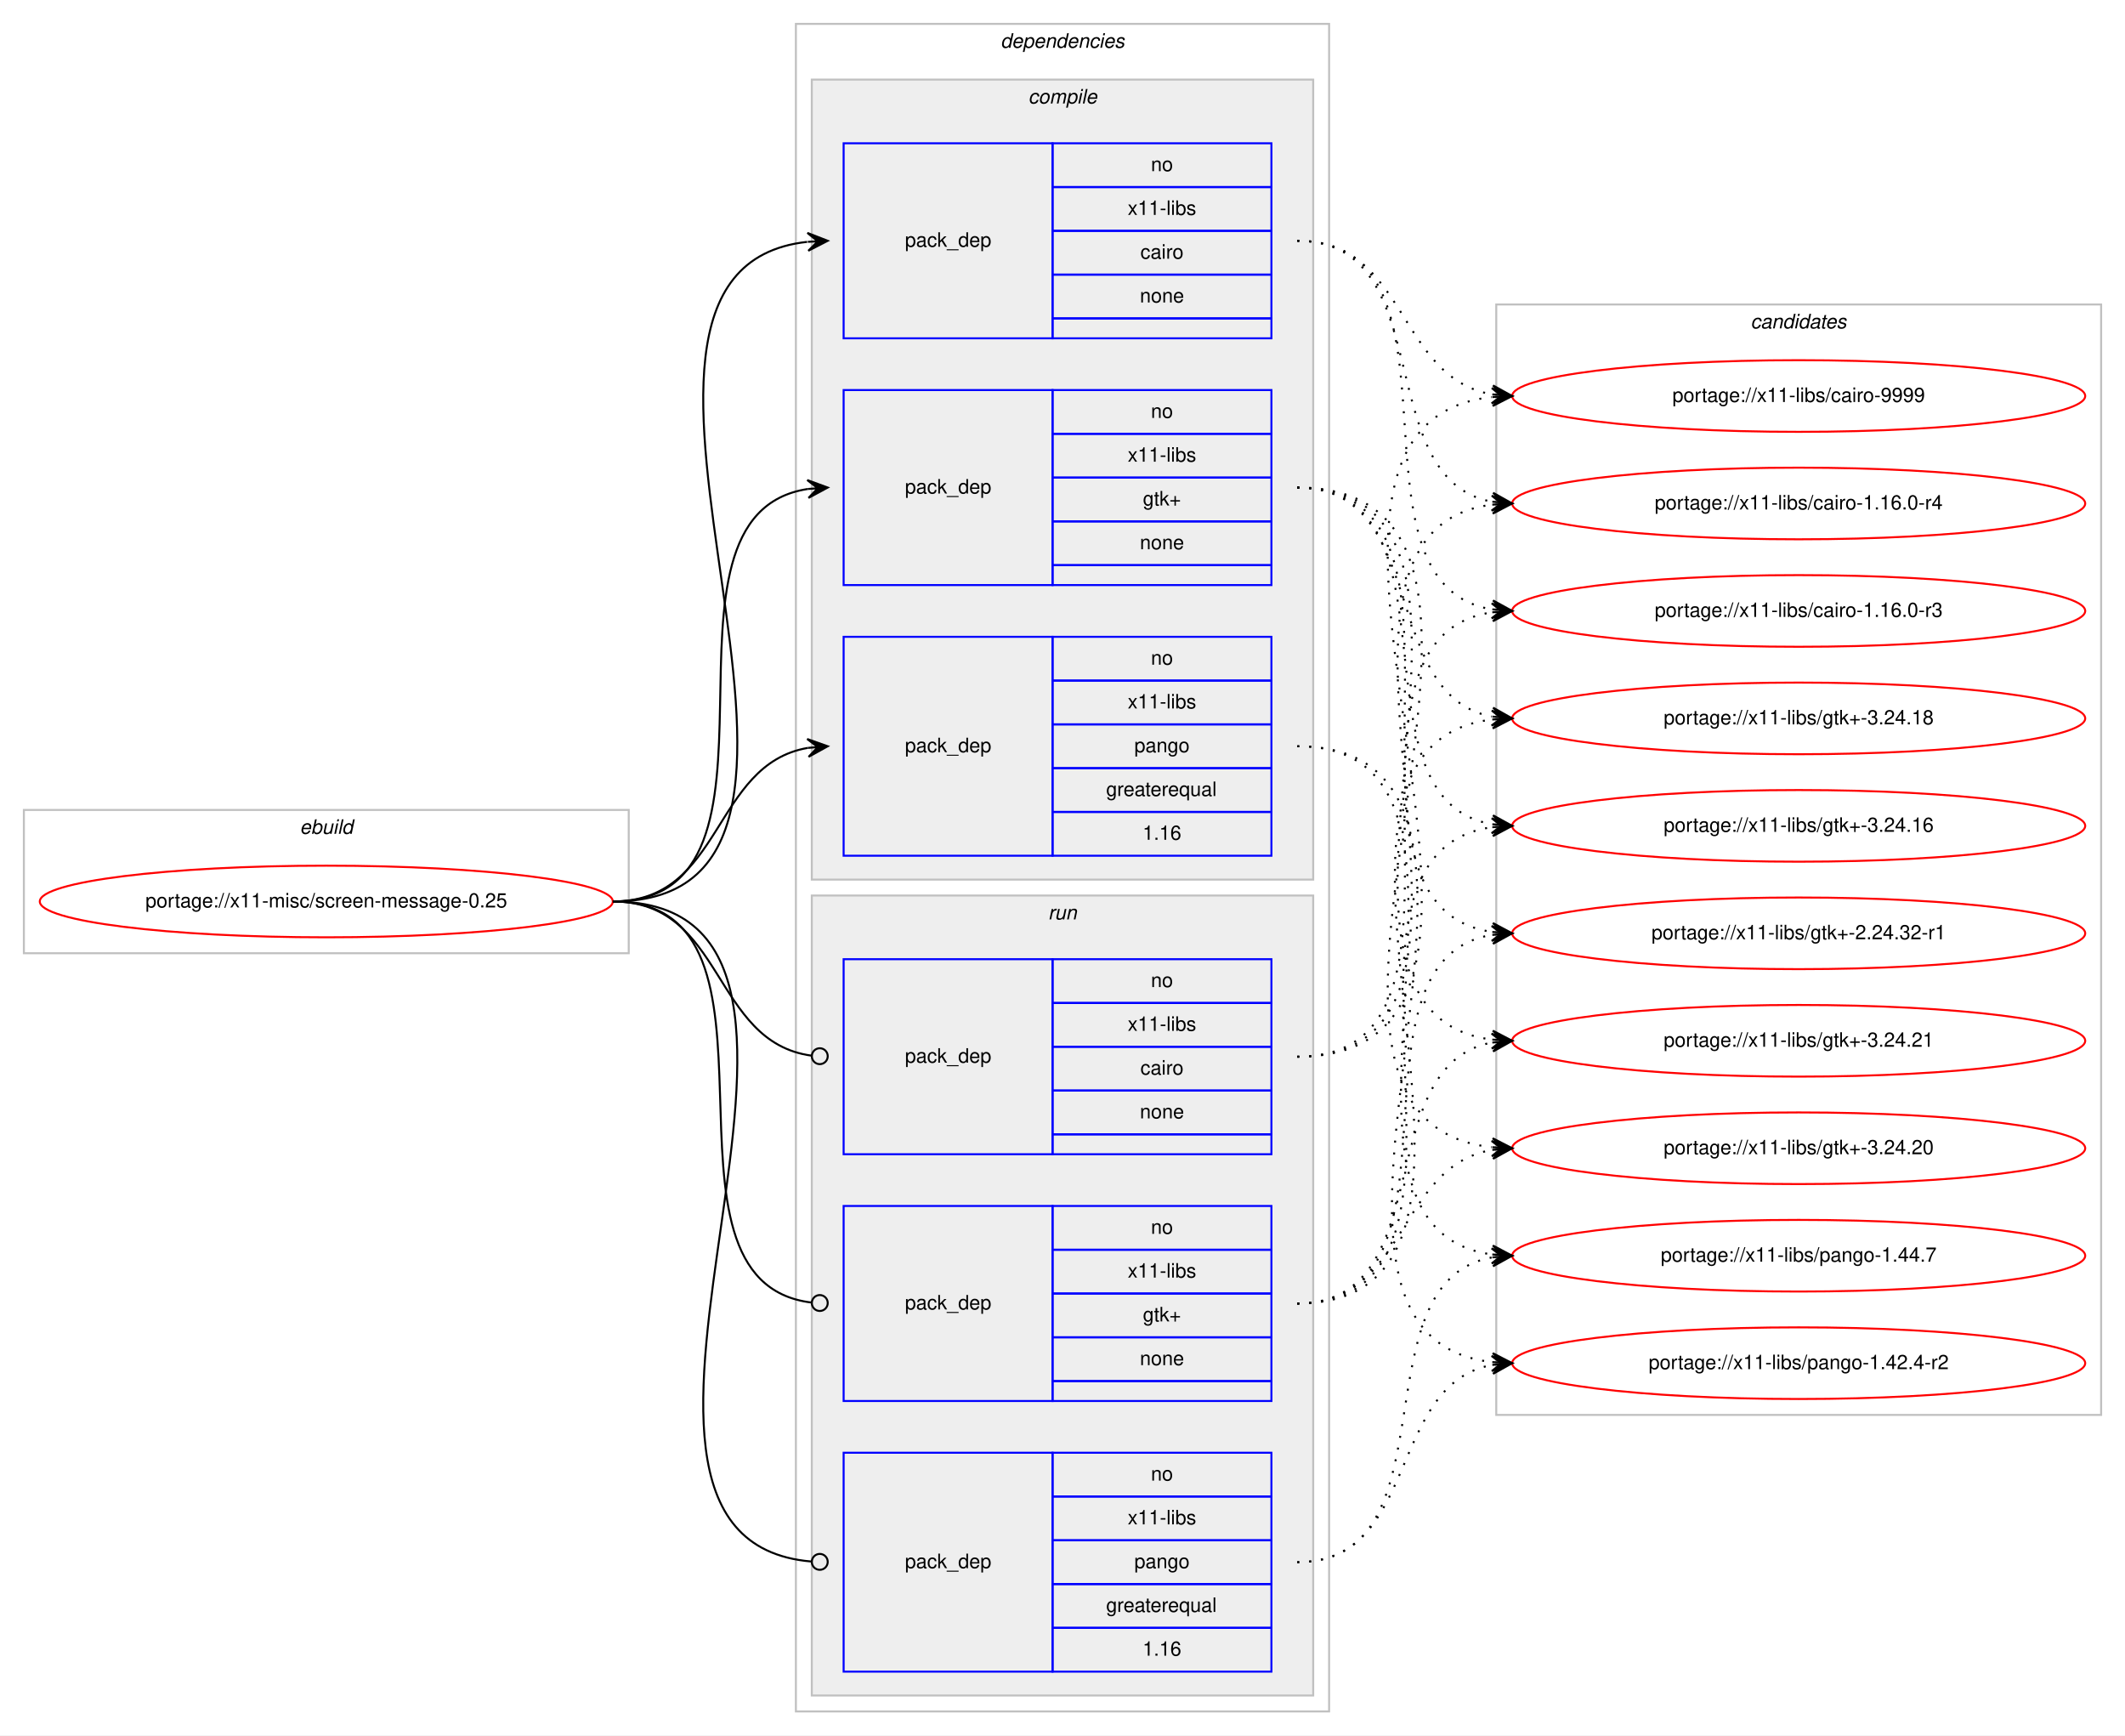
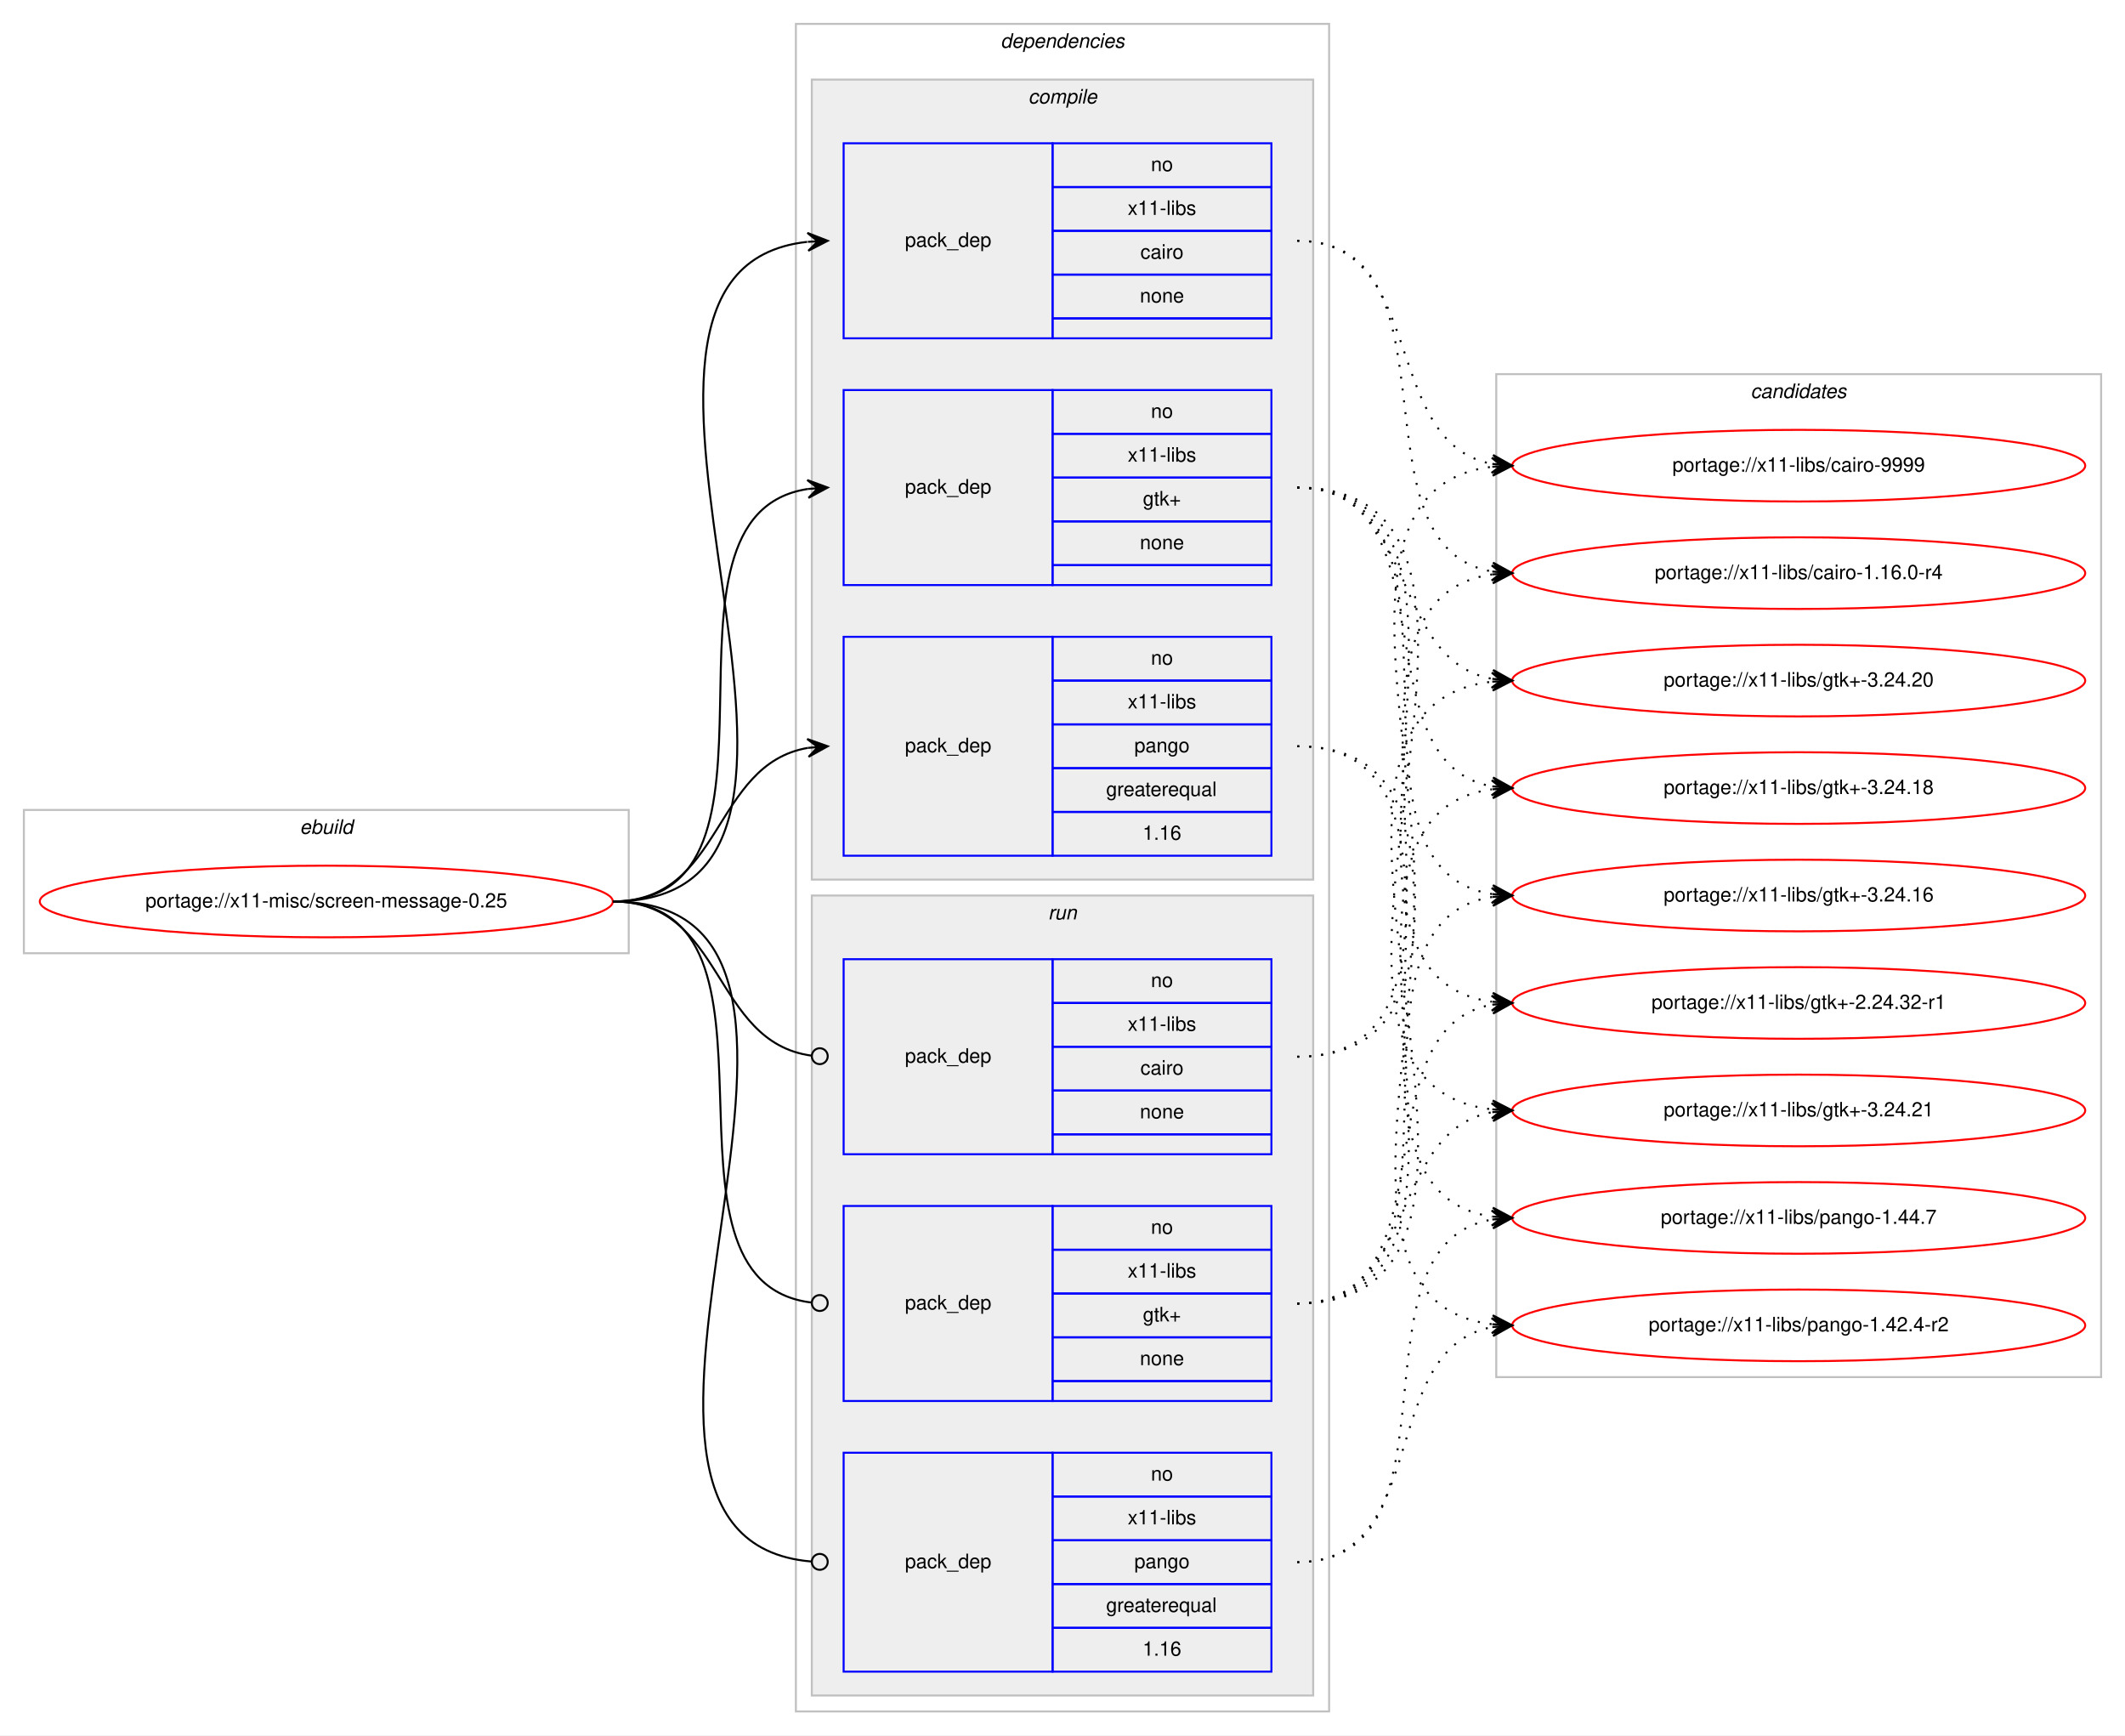
<svg xmlns="http://www.w3.org/2000/svg" xmlns:xlink="http://www.w3.org/1999/xlink" width="1068pt" height="872pt" viewBox="0.00 0.00 1068.00 872.00">
  <g id="graph0" class="graph" transform="scale(1 1) rotate(0) translate(4 868)">
    <polygon fill="#ffffff" stroke="transparent" points="-4,4 -4,-868 1064,-868 1064,4 -4,4" />
    <g id="clust1" class="cluster">
      <polygon fill="none" stroke="#c0c0c0" points="8,-389 8,-461 312,-461 312,-389 8,-389" />
      <text text-anchor="start" x="146.663" y="-449" font-family="Helvetica,sans-Serif" font-style="italic" font-size="10.00" fill="#000000">ebuild</text>
    </g>
    <g id="clust2" class="cluster">
      <polygon fill="none" stroke="#c0c0c0" points="396,-8 396,-856 664,-856 664,-8 396,-8" />
      <text text-anchor="start" x="498.875" y="-844" font-family="Helvetica,sans-Serif" font-style="italic" font-size="10.00" fill="#000000">dependencies</text>
    </g>
    <g id="clust3" class="cluster">
      <polygon fill="#eeeeee" stroke="#c0c0c0" points="404,-426 404,-828 656,-828 656,-426 404,-426" />
      <text text-anchor="start" x="512.778" y="-816" font-family="Helvetica,sans-Serif" font-style="italic" font-size="10.00" fill="#000000">compile</text>
    </g>
    <g id="clust8" class="cluster">
      <polygon fill="#eeeeee" stroke="#c0c0c0" points="404,-16 404,-418 656,-418 656,-16 404,-16" />
      <text text-anchor="start" x="522.777" y="-406" font-family="Helvetica,sans-Serif" font-style="italic" font-size="10.00" fill="#000000">run</text>
    </g>
    <g id="clust12" class="cluster">
-       <polygon fill="none" stroke="#c0c0c0" points="748,-157 748,-715 1052,-715 1052,-157 748,-157" />
-       <text text-anchor="start" x="875.824" y="-703" font-family="Helvetica,sans-Serif" font-style="italic" font-size="10.00" fill="#000000">candidates</text>
+       <polygon fill="none" stroke="#c0c0c0" points="748,-176 748,-680 1052,-680 1052,-176 748,-176" />
+       <text text-anchor="start" x="875.824" y="-668" font-family="Helvetica,sans-Serif" font-style="italic" font-size="10.00" fill="#000000">candidates</text>
    </g>
    <g id="node1" class="node">
      <g id="a_node1">
        <a xlink:href="../x11-misc/screen-message-0.25.svg" xlink:title="portage://x11-misc/screen-message-0.25">
          <ellipse fill="none" stroke="#ff0000" cx="160" cy="-415" rx="144" ry="18" />
          <text text-anchor="middle" x="160" y="-412" font-family="Helvetica,sans-Serif" font-size="10.00" fill="#000000">portage://x11-misc/screen-message-0.25</text>
        </a>
      </g>
    </g>
    <g id="node2" class="node">
      <polygon fill="none" stroke="#0000ff" points="420,-698 420,-796 525,-796 525,-698 420,-698" />
      <text text-anchor="start" x="450.823" y="-744" font-family="Helvetica,sans-Serif" font-size="10.00" fill="#000000">pack_dep</text>
      <polygon fill="none" stroke="#0000ff" points="525,-774 525,-796 635,-796 635,-774 525,-774" />
      <text text-anchor="start" x="574.441" y="-782" font-family="Helvetica,sans-Serif" font-size="10.00" fill="#000000">no</text>
      <polygon fill="none" stroke="#0000ff" points="525,-752 525,-774 635,-774 635,-752 525,-752" />
      <text text-anchor="start" x="562.778" y="-760" font-family="Helvetica,sans-Serif" font-size="10.00" fill="#000000">x11-libs</text>
      <polygon fill="none" stroke="#0000ff" points="525,-730 525,-752 635,-752 635,-730 525,-730" />
      <text text-anchor="start" x="569.167" y="-738" font-family="Helvetica,sans-Serif" font-size="10.00" fill="#000000">cairo</text>
      <polygon fill="none" stroke="#0000ff" points="525,-708 525,-730 635,-730 635,-708 525,-708" />
      <text text-anchor="start" x="568.882" y="-716" font-family="Helvetica,sans-Serif" font-size="10.00" fill="#000000">none</text>
      <polygon fill="none" stroke="#0000ff" points="525,-698 525,-708 635,-708 635,-698 525,-698" />
    </g>
    <g id="edge1" class="edge">
      <path fill="none" stroke="#000000" d="M304,-415C455.53,-415 266.122,-731.62 401.67,-746.461" />
      <polygon fill="#000000" stroke="#000000" points="412,-747 401.779,-750.973 407.007,-746.74 402.014,-746.479 402.014,-746.479 402.014,-746.479 407.007,-746.74 402.248,-741.985 412,-747 412,-747" />
    </g>
    <g id="node3" class="node">
      <polygon fill="none" stroke="#0000ff" points="420,-574 420,-672 525,-672 525,-574 420,-574" />
      <text text-anchor="start" x="450.823" y="-620" font-family="Helvetica,sans-Serif" font-size="10.00" fill="#000000">pack_dep</text>
      <polygon fill="none" stroke="#0000ff" points="525,-650 525,-672 635,-672 635,-650 525,-650" />
      <text text-anchor="start" x="574.441" y="-658" font-family="Helvetica,sans-Serif" font-size="10.00" fill="#000000">no</text>
      <polygon fill="none" stroke="#0000ff" points="525,-628 525,-650 635,-650 635,-628 525,-628" />
      <text text-anchor="start" x="562.778" y="-636" font-family="Helvetica,sans-Serif" font-size="10.00" fill="#000000">x11-libs</text>
      <polygon fill="none" stroke="#0000ff" points="525,-606 525,-628 635,-628 635,-606 525,-606" />
      <text text-anchor="start" x="570.412" y="-614" font-family="Helvetica,sans-Serif" font-size="10.00" fill="#000000">gtk+</text>
      <polygon fill="none" stroke="#0000ff" points="525,-584 525,-606 635,-606 635,-584 525,-584" />
      <text text-anchor="start" x="568.882" y="-592" font-family="Helvetica,sans-Serif" font-size="10.00" fill="#000000">none</text>
      <polygon fill="none" stroke="#0000ff" points="525,-574 525,-584 635,-584 635,-574 525,-574" />
    </g>
    <g id="edge2" class="edge">
      <path fill="none" stroke="#000000" d="M304,-415C404.603,-415 314.456,-609.024 402.02,-622.288" />
      <polygon fill="#000000" stroke="#000000" points="412,-623 401.705,-626.777 407.013,-622.644 402.025,-622.288 402.025,-622.288 402.025,-622.288 407.013,-622.644 402.346,-617.799 412,-623 412,-623" />
    </g>
    <g id="node4" class="node">
      <polygon fill="none" stroke="#0000ff" points="420,-438 420,-548 525,-548 525,-438 420,-438" />
      <text text-anchor="start" x="450.823" y="-490" font-family="Helvetica,sans-Serif" font-size="10.00" fill="#000000">pack_dep</text>
      <polygon fill="none" stroke="#0000ff" points="525,-526 525,-548 635,-548 635,-526 525,-526" />
      <text text-anchor="start" x="574.441" y="-534" font-family="Helvetica,sans-Serif" font-size="10.00" fill="#000000">no</text>
      <polygon fill="none" stroke="#0000ff" points="525,-504 525,-526 635,-526 635,-504 525,-504" />
      <text text-anchor="start" x="562.778" y="-512" font-family="Helvetica,sans-Serif" font-size="10.00" fill="#000000">x11-libs</text>
      <polygon fill="none" stroke="#0000ff" points="525,-482 525,-504 635,-504 635,-482 525,-482" />
      <text text-anchor="start" x="566.102" y="-490" font-family="Helvetica,sans-Serif" font-size="10.00" fill="#000000">pango</text>
      <polygon fill="none" stroke="#0000ff" points="525,-460 525,-482 635,-482 635,-460 525,-460" />
      <text text-anchor="start" x="551.936" y="-468" font-family="Helvetica,sans-Serif" font-size="10.00" fill="#000000">greaterequal</text>
      <polygon fill="none" stroke="#0000ff" points="525,-438 525,-460 635,-460 635,-438 525,-438" />
      <text text-anchor="start" x="570.272" y="-446" font-family="Helvetica,sans-Serif" font-size="10.00" fill="#000000">1.16</text>
    </g>
    <g id="edge3" class="edge">
      <path fill="none" stroke="#000000" d="M304,-415C359.625,-415 353.797,-483.841 401.98,-492.177" />
      <polygon fill="#000000" stroke="#000000" points="412,-493 401.665,-496.666 407.017,-492.591 402.034,-492.181 402.034,-492.181 402.034,-492.181 407.017,-492.591 402.402,-487.696 412,-493 412,-493" />
    </g>
    <g id="node5" class="node">
      <polygon fill="none" stroke="#0000ff" points="420,-288 420,-386 525,-386 525,-288 420,-288" />
      <text text-anchor="start" x="450.823" y="-334" font-family="Helvetica,sans-Serif" font-size="10.00" fill="#000000">pack_dep</text>
      <polygon fill="none" stroke="#0000ff" points="525,-364 525,-386 635,-386 635,-364 525,-364" />
      <text text-anchor="start" x="574.441" y="-372" font-family="Helvetica,sans-Serif" font-size="10.00" fill="#000000">no</text>
      <polygon fill="none" stroke="#0000ff" points="525,-342 525,-364 635,-364 635,-342 525,-342" />
      <text text-anchor="start" x="562.778" y="-350" font-family="Helvetica,sans-Serif" font-size="10.00" fill="#000000">x11-libs</text>
      <polygon fill="none" stroke="#0000ff" points="525,-320 525,-342 635,-342 635,-320 525,-320" />
      <text text-anchor="start" x="569.167" y="-328" font-family="Helvetica,sans-Serif" font-size="10.00" fill="#000000">cairo</text>
      <polygon fill="none" stroke="#0000ff" points="525,-298 525,-320 635,-320 635,-298 525,-298" />
      <text text-anchor="start" x="568.882" y="-306" font-family="Helvetica,sans-Serif" font-size="10.00" fill="#000000">none</text>
      <polygon fill="none" stroke="#0000ff" points="525,-288 525,-298 635,-298 635,-288 525,-288" />
    </g>
    <g id="edge4" class="edge">
      <path fill="none" stroke="#000000" d="M304,-415C360.318,-415 353.642,-344.431 403.808,-337.54" />
      <ellipse fill="none" stroke="#000000" cx="408.009" cy="-337.263" rx="4" ry="4" />
    </g>
    <g id="node6" class="node">
      <polygon fill="none" stroke="#0000ff" points="420,-164 420,-262 525,-262 525,-164 420,-164" />
      <text text-anchor="start" x="450.823" y="-210" font-family="Helvetica,sans-Serif" font-size="10.00" fill="#000000">pack_dep</text>
      <polygon fill="none" stroke="#0000ff" points="525,-240 525,-262 635,-262 635,-240 525,-240" />
      <text text-anchor="start" x="574.441" y="-248" font-family="Helvetica,sans-Serif" font-size="10.00" fill="#000000">no</text>
      <polygon fill="none" stroke="#0000ff" points="525,-218 525,-240 635,-240 635,-218 525,-218" />
      <text text-anchor="start" x="562.778" y="-226" font-family="Helvetica,sans-Serif" font-size="10.00" fill="#000000">x11-libs</text>
      <polygon fill="none" stroke="#0000ff" points="525,-196 525,-218 635,-218 635,-196 525,-196" />
      <text text-anchor="start" x="570.412" y="-204" font-family="Helvetica,sans-Serif" font-size="10.00" fill="#000000">gtk+</text>
      <polygon fill="none" stroke="#0000ff" points="525,-174 525,-196 635,-196 635,-174 525,-174" />
      <text text-anchor="start" x="568.882" y="-182" font-family="Helvetica,sans-Serif" font-size="10.00" fill="#000000">none</text>
      <polygon fill="none" stroke="#0000ff" points="525,-164 525,-174 635,-174 635,-164 525,-164" />
    </g>
    <g id="edge5" class="edge">
      <path fill="none" stroke="#000000" d="M304,-415C402.921,-415 315.453,-224.279 403.817,-213.477" />
      <ellipse fill="none" stroke="#000000" cx="408.007" cy="-213.233" rx="4" ry="4" />
    </g>
    <g id="node7" class="node">
      <polygon fill="none" stroke="#0000ff" points="420,-28 420,-138 525,-138 525,-28 420,-28" />
      <text text-anchor="start" x="450.823" y="-80" font-family="Helvetica,sans-Serif" font-size="10.00" fill="#000000">pack_dep</text>
      <polygon fill="none" stroke="#0000ff" points="525,-116 525,-138 635,-138 635,-116 525,-116" />
      <text text-anchor="start" x="574.441" y="-124" font-family="Helvetica,sans-Serif" font-size="10.00" fill="#000000">no</text>
      <polygon fill="none" stroke="#0000ff" points="525,-94 525,-116 635,-116 635,-94 525,-94" />
      <text text-anchor="start" x="562.778" y="-102" font-family="Helvetica,sans-Serif" font-size="10.00" fill="#000000">x11-libs</text>
      <polygon fill="none" stroke="#0000ff" points="525,-72 525,-94 635,-94 635,-72 525,-72" />
      <text text-anchor="start" x="566.102" y="-80" font-family="Helvetica,sans-Serif" font-size="10.00" fill="#000000">pango</text>
      <polygon fill="none" stroke="#0000ff" points="525,-50 525,-72 635,-72 635,-50 525,-50" />
      <text text-anchor="start" x="551.936" y="-58" font-family="Helvetica,sans-Serif" font-size="10.00" fill="#000000">greaterequal</text>
      <polygon fill="none" stroke="#0000ff" points="525,-28 525,-50 635,-50 635,-28 525,-28" />
      <text text-anchor="start" x="570.272" y="-36" font-family="Helvetica,sans-Serif" font-size="10.00" fill="#000000">1.16</text>
    </g>
    <g id="edge6" class="edge">
      <path fill="none" stroke="#000000" d="M304,-415C456.287,-415 264.219,-95.206 403.728,-83.339" />
      <ellipse fill="none" stroke="#000000" cx="408.003" cy="-83.164" rx="4" ry="4" />
    </g>
    <g id="node8" class="node">
      <g id="a_node8">
        <a xlink:href="../x11-libs/cairo-9999.svg" xlink:title="portage://x11-libs/cairo-9999">
-           <ellipse fill="none" stroke="#ff0000" cx="900" cy="-669" rx="144" ry="18" />
-           <text text-anchor="middle" x="900" y="-666" font-family="Helvetica,sans-Serif" font-size="10.00" fill="#000000">portage://x11-libs/cairo-9999</text>
+           <ellipse fill="none" stroke="#ff0000" cx="900" cy="-634" rx="144" ry="18" />
+           <text text-anchor="middle" x="900" y="-631" font-family="Helvetica,sans-Serif" font-size="10.00" fill="#000000">portage://x11-libs/cairo-9999</text>
        </a>
      </g>
    </g>
    <g id="edge7" class="edge">
-       <path fill="none" stroke="#000000" stroke-dasharray="1,5" d="M648,-747C703.625,-747 697.797,-678.159 745.98,-669.823" />
-       <polygon fill="#000000" stroke="#000000" points="756,-669 746.402,-674.304 751.017,-669.409 746.034,-669.819 746.034,-669.819 746.034,-669.819 751.017,-669.409 745.665,-665.334 756,-669 756,-669" />
+       <path fill="none" stroke="#000000" stroke-dasharray="1,5" d="M648,-747C713.808,-747 689.513,-645.604 745.818,-634.91" />
+       <polygon fill="#000000" stroke="#000000" points="756,-634 746.44,-639.372 751.02,-634.445 746.04,-634.89 746.04,-634.89 746.04,-634.89 751.02,-634.445 745.639,-630.408 756,-634 756,-634" />
    </g>
    <g id="node9" class="node">
      <g id="a_node9">
        <a xlink:href="../x11-libs/cairo-1.16.0-r4.svg" xlink:title="portage://x11-libs/cairo-1.16.0-r4">
-           <ellipse fill="none" stroke="#ff0000" cx="900" cy="-615" rx="144" ry="18" />
-           <text text-anchor="middle" x="900" y="-612" font-family="Helvetica,sans-Serif" font-size="10.00" fill="#000000">portage://x11-libs/cairo-1.16.0-r4</text>
+           <ellipse fill="none" stroke="#ff0000" cx="900" cy="-580" rx="144" ry="18" />
+           <text text-anchor="middle" x="900" y="-577" font-family="Helvetica,sans-Serif" font-size="10.00" fill="#000000">portage://x11-libs/cairo-1.16.0-r4</text>
        </a>
      </g>
    </g>
    <g id="edge8" class="edge">
-       <path fill="none" stroke="#000000" stroke-dasharray="1,5" d="M648,-747C720.1,-747 684.172,-627.576 745.723,-615.913" />
-       <polygon fill="#000000" stroke="#000000" points="756,-615 746.438,-620.368 751.02,-615.443 746.039,-615.885 746.039,-615.885 746.039,-615.885 751.02,-615.443 745.641,-611.403 756,-615 756,-615" />
+       <path fill="none" stroke="#000000" stroke-dasharray="1,5" d="M648,-747C732.765,-747 672.987,-593.418 745.895,-580.82" />
+       <polygon fill="#000000" stroke="#000000" points="756,-580 746.397,-585.294 751.016,-580.404 746.033,-580.809 746.033,-580.809 746.033,-580.809 751.016,-580.404 745.669,-576.323 756,-580 756,-580" />
    </g>
    <g id="node10" class="node">
      <g id="a_node10">
-         <a xlink:href="../x11-libs/cairo-1.16.0-r3.svg" xlink:title="portage://x11-libs/cairo-1.16.0-r3">
-           <ellipse fill="none" stroke="#ff0000" cx="900" cy="-561" rx="144" ry="18" />
-           <text text-anchor="middle" x="900" y="-558" font-family="Helvetica,sans-Serif" font-size="10.00" fill="#000000">portage://x11-libs/cairo-1.16.0-r3</text>
+         <a xlink:href="../x11-libs/gtk+-3.24.21.svg" xlink:title="portage://x11-libs/gtk+-3.24.21">
+           <ellipse fill="none" stroke="#ff0000" cx="900" cy="-310" rx="144" ry="18" />
+           <text text-anchor="middle" x="900" y="-307" font-family="Helvetica,sans-Serif" font-size="10.00" fill="#000000">portage://x11-libs/gtk+-3.24.21</text>
        </a>
      </g>
    </g>
    <g id="edge9" class="edge">
-       <path fill="none" stroke="#000000" stroke-dasharray="1,5" d="M648,-747C739.858,-747 666.634,-575.247 745.595,-561.829" />
-       <polygon fill="#000000" stroke="#000000" points="756,-561 746.389,-566.28 751.016,-561.397 746.032,-561.795 746.032,-561.795 746.032,-561.795 751.016,-561.397 745.674,-557.309 756,-561 756,-561" />
+       <path fill="none" stroke="#000000" stroke-dasharray="1,5" d="M648,-623C791.567,-623 617.739,-325.097 745.808,-310.551" />
+       <polygon fill="#000000" stroke="#000000" points="756,-310 746.257,-315.033 751.007,-310.27 746.015,-310.539 746.015,-310.539 746.015,-310.539 751.007,-310.27 745.772,-306.046 756,-310 756,-310" />
    </g>
    <g id="node11" class="node">
      <g id="a_node11">
-         <a xlink:href="../x11-libs/gtk+-3.24.21.svg" xlink:title="portage://x11-libs/gtk+-3.24.21">
-           <ellipse fill="none" stroke="#ff0000" cx="900" cy="-345" rx="144" ry="18" />
-           <text text-anchor="middle" x="900" y="-342" font-family="Helvetica,sans-Serif" font-size="10.00" fill="#000000">portage://x11-libs/gtk+-3.24.21</text>
+         <a xlink:href="../x11-libs/gtk+-3.24.20.svg" xlink:title="portage://x11-libs/gtk+-3.24.20">
+           <ellipse fill="none" stroke="#ff0000" cx="900" cy="-526" rx="144" ry="18" />
+           <text text-anchor="middle" x="900" y="-523" font-family="Helvetica,sans-Serif" font-size="10.00" fill="#000000">portage://x11-libs/gtk+-3.24.20</text>
        </a>
      </g>
    </g>
    <g id="edge10" class="edge">
-       <path fill="none" stroke="#000000" stroke-dasharray="1,5" d="M648,-623C776.927,-623 631.823,-359.995 745.764,-345.612" />
-       <polygon fill="#000000" stroke="#000000" points="756,-345 746.287,-350.089 751.009,-345.299 746.018,-345.597 746.018,-345.597 746.018,-345.597 751.009,-345.299 745.749,-341.105 756,-345 756,-345" />
+       <path fill="none" stroke="#000000" stroke-dasharray="1,5" d="M648,-623C708.864,-623 693.591,-536.677 745.829,-526.898" />
+       <polygon fill="#000000" stroke="#000000" points="756,-526 746.435,-531.362 751.019,-526.44 746.039,-526.88 746.039,-526.88 746.039,-526.88 751.019,-526.44 745.643,-522.397 756,-526 756,-526" />
    </g>
    <g id="node12" class="node">
      <g id="a_node12">
-         <a xlink:href="../x11-libs/gtk+-3.24.20.svg" xlink:title="portage://x11-libs/gtk+-3.24.20">
-           <ellipse fill="none" stroke="#ff0000" cx="900" cy="-291" rx="144" ry="18" />
-           <text text-anchor="middle" x="900" y="-288" font-family="Helvetica,sans-Serif" font-size="10.00" fill="#000000">portage://x11-libs/gtk+-3.24.20</text>
+         <a xlink:href="../x11-libs/gtk+-3.24.18.svg" xlink:title="portage://x11-libs/gtk+-3.24.18">
+           <ellipse fill="none" stroke="#ff0000" cx="900" cy="-472" rx="144" ry="18" />
+           <text text-anchor="middle" x="900" y="-469" font-family="Helvetica,sans-Serif" font-size="10.00" fill="#000000">portage://x11-libs/gtk+-3.24.18</text>
        </a>
      </g>
    </g>
    <g id="edge11" class="edge">
-       <path fill="none" stroke="#000000" stroke-dasharray="1,5" d="M648,-623C799.53,-623 610.121,-306.38 745.67,-291.539" />
-       <polygon fill="#000000" stroke="#000000" points="756,-291 746.248,-296.015 751.007,-291.26 746.014,-291.521 746.014,-291.521 746.014,-291.521 751.007,-291.26 745.779,-287.027 756,-291 756,-291" />
+       <path fill="none" stroke="#000000" stroke-dasharray="1,5" d="M648,-623C726.803,-623 678.331,-485.262 745.7,-472.887" />
+       <polygon fill="#000000" stroke="#000000" points="756,-472 746.423,-477.341 751.018,-472.429 746.037,-472.858 746.037,-472.858 746.037,-472.858 751.018,-472.429 745.651,-468.374 756,-472 756,-472" />
    </g>
    <g id="node13" class="node">
      <g id="a_node13">
-         <a xlink:href="../x11-libs/gtk+-3.24.18.svg" xlink:title="portage://x11-libs/gtk+-3.24.18">
-           <ellipse fill="none" stroke="#ff0000" cx="900" cy="-507" rx="144" ry="18" />
-           <text text-anchor="middle" x="900" y="-504" font-family="Helvetica,sans-Serif" font-size="10.00" fill="#000000">portage://x11-libs/gtk+-3.24.18</text>
+         <a xlink:href="../x11-libs/gtk+-3.24.16.svg" xlink:title="portage://x11-libs/gtk+-3.24.16">
+           <ellipse fill="none" stroke="#ff0000" cx="900" cy="-418" rx="144" ry="18" />
+           <text text-anchor="middle" x="900" y="-415" font-family="Helvetica,sans-Serif" font-size="10.00" fill="#000000">portage://x11-libs/gtk+-3.24.16</text>
        </a>
      </g>
    </g>
    <g id="edge12" class="edge">
-       <path fill="none" stroke="#000000" stroke-dasharray="1,5" d="M648,-623C714.727,-623 688.74,-518.912 745.688,-507.934" />
-       <polygon fill="#000000" stroke="#000000" points="756,-507 746.447,-512.384 751.02,-507.451 746.041,-507.902 746.041,-507.902 746.041,-507.902 751.02,-507.451 745.635,-503.42 756,-507 756,-507" />
+       <path fill="none" stroke="#000000" stroke-dasharray="1,5" d="M648,-623C747.361,-623 659.658,-432.161 745.866,-418.742" />
+       <polygon fill="#000000" stroke="#000000" points="756,-418 746.356,-423.219 751.013,-418.365 746.027,-418.731 746.027,-418.731 746.027,-418.731 751.013,-418.365 745.698,-414.243 756,-418 756,-418" />
    </g>
    <g id="node14" class="node">
      <g id="a_node14">
-         <a xlink:href="../x11-libs/gtk+-3.24.16.svg" xlink:title="portage://x11-libs/gtk+-3.24.16">
-           <ellipse fill="none" stroke="#ff0000" cx="900" cy="-453" rx="144" ry="18" />
-           <text text-anchor="middle" x="900" y="-450" font-family="Helvetica,sans-Serif" font-size="10.00" fill="#000000">portage://x11-libs/gtk+-3.24.16</text>
+         <a xlink:href="../x11-libs/gtk+-2.24.32-r1.svg" xlink:title="portage://x11-libs/gtk+-2.24.32-r1">
+           <ellipse fill="none" stroke="#ff0000" cx="900" cy="-364" rx="144" ry="18" />
+           <text text-anchor="middle" x="900" y="-361" font-family="Helvetica,sans-Serif" font-size="10.00" fill="#000000">portage://x11-libs/gtk+-2.24.32-r1</text>
        </a>
      </g>
    </g>
    <g id="edge13" class="edge">
-       <path fill="none" stroke="#000000" stroke-dasharray="1,5" d="M648,-623C733.842,-623 672.043,-466.659 745.774,-453.834" />
-       <polygon fill="#000000" stroke="#000000" points="756,-453 746.399,-458.298 751.017,-453.407 746.033,-453.813 746.033,-453.813 746.033,-453.813 751.017,-453.407 745.667,-449.328 756,-453 756,-453" />
+       <path fill="none" stroke="#000000" stroke-dasharray="1,5" d="M648,-623C769.064,-623 639.341,-378.954 745.71,-364.654" />
+       <polygon fill="#000000" stroke="#000000" points="756,-364 746.306,-369.125 751.01,-364.317 746.02,-364.634 746.02,-364.634 746.02,-364.634 751.01,-364.317 745.735,-360.143 756,-364 756,-364" />
    </g>
    <g id="node15" class="node">
      <g id="a_node15">
-         <a xlink:href="../x11-libs/gtk+-2.24.32-r1.svg" xlink:title="portage://x11-libs/gtk+-2.24.32-r1">
-           <ellipse fill="none" stroke="#ff0000" cx="900" cy="-399" rx="144" ry="18" />
-           <text text-anchor="middle" x="900" y="-396" font-family="Helvetica,sans-Serif" font-size="10.00" fill="#000000">portage://x11-libs/gtk+-2.24.32-r1</text>
+         <a xlink:href="../x11-libs/pango-1.44.7.svg" xlink:title="portage://x11-libs/pango-1.44.7">
+           <ellipse fill="none" stroke="#ff0000" cx="900" cy="-256" rx="144" ry="18" />
+           <text text-anchor="middle" x="900" y="-253" font-family="Helvetica,sans-Serif" font-size="10.00" fill="#000000">portage://x11-libs/pango-1.44.7</text>
        </a>
      </g>
    </g>
    <g id="edge14" class="edge">
-       <path fill="none" stroke="#000000" stroke-dasharray="1,5" d="M648,-623C754.961,-623 652.531,-413.205 745.996,-399.683" />
-       <polygon fill="#000000" stroke="#000000" points="756,-399 746.33,-404.171 751.012,-399.341 746.023,-399.681 746.023,-399.681 746.023,-399.681 751.012,-399.341 745.717,-395.192 756,-399 756,-399" />
+       <path fill="none" stroke="#000000" stroke-dasharray="1,5" d="M648,-493C760.137,-493 647.731,-270.581 745.834,-256.68" />
+       <polygon fill="#000000" stroke="#000000" points="756,-256 746.323,-261.157 751.011,-256.334 746.022,-256.667 746.022,-256.667 746.022,-256.667 751.011,-256.334 745.722,-252.177 756,-256 756,-256" />
    </g>
    <g id="node16" class="node">
      <g id="a_node16">
-         <a xlink:href="../x11-libs/pango-1.44.7.svg" xlink:title="portage://x11-libs/pango-1.44.7">
-           <ellipse fill="none" stroke="#ff0000" cx="900" cy="-237" rx="144" ry="18" />
-           <text text-anchor="middle" x="900" y="-234" font-family="Helvetica,sans-Serif" font-size="10.00" fill="#000000">portage://x11-libs/pango-1.44.7</text>
+         <a xlink:href="../x11-libs/pango-1.42.4-r2.svg" xlink:title="portage://x11-libs/pango-1.42.4-r2">
+           <ellipse fill="none" stroke="#ff0000" cx="900" cy="-202" rx="144" ry="18" />
+           <text text-anchor="middle" x="900" y="-199" font-family="Helvetica,sans-Serif" font-size="10.00" fill="#000000">portage://x11-libs/pango-1.42.4-r2</text>
        </a>
      </g>
    </g>
    <g id="edge15" class="edge">
-       <path fill="none" stroke="#000000" stroke-dasharray="1,5" d="M648,-493C767.871,-493 640.429,-251.78 745.809,-237.646" />
-       <polygon fill="#000000" stroke="#000000" points="756,-237 746.305,-242.124 751.01,-237.316 746.02,-237.633 746.02,-237.633 746.02,-237.633 751.01,-237.316 745.735,-233.142 756,-237 756,-237" />
-     </g>
-     <g id="node17" class="node">
-       <g id="a_node17">
-         <a xlink:href="../x11-libs/pango-1.42.4-r2.svg" xlink:title="portage://x11-libs/pango-1.42.4-r2">
-           <ellipse fill="none" stroke="#ff0000" cx="900" cy="-183" rx="144" ry="18" />
-           <text text-anchor="middle" x="900" y="-180" font-family="Helvetica,sans-Serif" font-size="10.00" fill="#000000">portage://x11-libs/pango-1.42.4-r2</text>
-         </a>
-       </g>
+       <path fill="none" stroke="#000000" stroke-dasharray="1,5" d="M648,-493C782.316,-493 626.688,-217.143 745.714,-202.596" />
+       <polygon fill="#000000" stroke="#000000" points="756,-202 746.277,-207.071 751.008,-202.289 746.017,-202.579 746.017,-202.579 746.017,-202.579 751.008,-202.289 745.756,-198.086 756,-202 756,-202" />
    </g>
    <g id="edge16" class="edge">
-       <path fill="none" stroke="#000000" stroke-dasharray="1,5" d="M648,-493C790.338,-493 618.878,-197.952 745.894,-183.545" />
-       <polygon fill="#000000" stroke="#000000" points="756,-183 746.257,-188.032 751.007,-183.269 746.014,-183.539 746.014,-183.539 746.014,-183.539 751.007,-183.269 745.772,-179.045 756,-183 756,-183" />
+       <path fill="none" stroke="#000000" stroke-dasharray="1,5" d="M648,-337C784.89,-337 624.122,-619.109 745.897,-633.435" />
+       <polygon fill="#000000" stroke="#000000" points="756,-634 745.764,-637.935 751.008,-633.721 746.016,-633.442 746.016,-633.442 746.016,-633.442 751.008,-633.721 746.267,-628.949 756,-634 756,-634" />
    </g>
    <g id="edge17" class="edge">
-       <path fill="none" stroke="#000000" stroke-dasharray="1,5" d="M648,-337C799.53,-337 610.121,-653.62 745.67,-668.461" />
-       <polygon fill="#000000" stroke="#000000" points="756,-669 745.779,-672.973 751.007,-668.74 746.014,-668.479 746.014,-668.479 746.014,-668.479 751.007,-668.74 746.248,-663.985 756,-669 756,-669" />
+       <path fill="none" stroke="#000000" stroke-dasharray="1,5" d="M648,-337C762.608,-337 645.36,-565.51 745.931,-579.345" />
+       <polygon fill="#000000" stroke="#000000" points="756,-580 745.729,-583.842 751.01,-579.676 746.021,-579.351 746.021,-579.351 746.021,-579.351 751.01,-579.676 746.313,-574.861 756,-580 756,-580" />
    </g>
    <g id="edge18" class="edge">
-       <path fill="none" stroke="#000000" stroke-dasharray="1,5" d="M648,-337C776.927,-337 631.823,-600.005 745.764,-614.388" />
-       <polygon fill="#000000" stroke="#000000" points="756,-615 745.749,-618.895 751.009,-614.701 746.018,-614.403 746.018,-614.403 746.018,-614.403 751.009,-614.701 746.287,-609.911 756,-615 756,-615" />
+       <path fill="none" stroke="#000000" stroke-dasharray="1,5" d="M648,-213C708.864,-213 693.591,-299.323 745.829,-309.102" />
+       <polygon fill="#000000" stroke="#000000" points="756,-310 745.643,-313.603 751.019,-309.56 746.039,-309.12 746.039,-309.12 746.039,-309.12 751.019,-309.56 746.435,-304.637 756,-310 756,-310" />
    </g>
    <g id="edge19" class="edge">
-       <path fill="none" stroke="#000000" stroke-dasharray="1,5" d="M648,-337C754.961,-337 652.531,-546.795 745.996,-560.317" />
-       <polygon fill="#000000" stroke="#000000" points="756,-561 745.717,-564.808 751.012,-560.659 746.023,-560.319 746.023,-560.319 746.023,-560.319 751.012,-560.659 746.33,-555.829 756,-561 756,-561" />
+       <path fill="none" stroke="#000000" stroke-dasharray="1,5" d="M648,-213C791.567,-213 617.739,-510.903 745.808,-525.449" />
+       <polygon fill="#000000" stroke="#000000" points="756,-526 745.772,-529.954 751.007,-525.73 746.015,-525.461 746.015,-525.461 746.015,-525.461 751.007,-525.73 746.257,-520.967 756,-526 756,-526" />
    </g>
    <g id="edge20" class="edge">
-       <path fill="none" stroke="#000000" stroke-dasharray="1,5" d="M648,-213C720.1,-213 684.172,-332.424 745.723,-344.087" />
-       <polygon fill="#000000" stroke="#000000" points="756,-345 745.641,-348.597 751.02,-344.557 746.039,-344.115 746.039,-344.115 746.039,-344.115 751.02,-344.557 746.438,-339.632 756,-345 756,-345" />
+       <path fill="none" stroke="#000000" stroke-dasharray="1,5" d="M648,-213C769.064,-213 639.341,-457.046 745.71,-471.346" />
+       <polygon fill="#000000" stroke="#000000" points="756,-472 745.735,-475.857 751.01,-471.683 746.02,-471.366 746.02,-471.366 746.02,-471.366 751.01,-471.683 746.306,-466.875 756,-472 756,-472" />
    </g>
    <g id="edge21" class="edge">
-       <path fill="none" stroke="#000000" stroke-dasharray="1,5" d="M648,-213C703.625,-213 697.797,-281.841 745.98,-290.177" />
-       <polygon fill="#000000" stroke="#000000" points="756,-291 745.665,-294.666 751.017,-290.591 746.034,-290.181 746.034,-290.181 746.034,-290.181 751.017,-290.591 746.402,-285.696 756,-291 756,-291" />
+       <path fill="none" stroke="#000000" stroke-dasharray="1,5" d="M648,-213C747.361,-213 659.658,-403.839 745.866,-417.258" />
+       <polygon fill="#000000" stroke="#000000" points="756,-418 745.698,-421.757 751.013,-417.635 746.027,-417.269 746.027,-417.269 746.027,-417.269 751.013,-417.635 746.356,-412.781 756,-418 756,-418" />
    </g>
    <g id="edge22" class="edge">
-       <path fill="none" stroke="#000000" stroke-dasharray="1,5" d="M648,-213C783.67,-213 625.25,-492.26 745.985,-506.441" />
-       <polygon fill="#000000" stroke="#000000" points="756,-507 745.765,-510.936 751.008,-506.721 746.015,-506.443 746.015,-506.443 746.015,-506.443 751.008,-506.721 746.266,-501.95 756,-507 756,-507" />
+       <path fill="none" stroke="#000000" stroke-dasharray="1,5" d="M648,-213C726.803,-213 678.331,-350.738 745.7,-363.113" />
+       <polygon fill="#000000" stroke="#000000" points="756,-364 745.651,-367.626 751.018,-363.571 746.037,-363.142 746.037,-363.142 746.037,-363.142 751.018,-363.571 746.423,-358.659 756,-364 756,-364" />
    </g>
    <g id="edge23" class="edge">
-       <path fill="none" stroke="#000000" stroke-dasharray="1,5" d="M648,-213C761.314,-213 646.665,-438.234 745.731,-452.312" />
-       <polygon fill="#000000" stroke="#000000" points="756,-453 745.721,-456.821 751.011,-452.666 746.022,-452.331 746.022,-452.331 746.022,-452.331 751.011,-452.666 746.323,-447.841 756,-453 756,-453" />
+       <path fill="none" stroke="#000000" stroke-dasharray="1,5" d="M648,-83C734.924,-83 671.094,-242.1 745.652,-255.151" />
+       <polygon fill="#000000" stroke="#000000" points="756,-256 745.665,-259.667 751.017,-255.591 746.034,-255.182 746.034,-255.182 746.034,-255.182 751.017,-255.591 746.402,-250.697 756,-256 756,-256" />
    </g>
    <g id="edge24" class="edge">
-       <path fill="none" stroke="#000000" stroke-dasharray="1,5" d="M648,-213C739.858,-213 666.634,-384.753 745.595,-398.171" />
-       <polygon fill="#000000" stroke="#000000" points="756,-399 745.674,-402.691 751.016,-398.603 746.032,-398.205 746.032,-398.205 746.032,-398.205 751.016,-398.603 746.389,-393.72 756,-399 756,-399" />
-     </g>
-     <g id="edge25" class="edge">
-       <path fill="none" stroke="#000000" stroke-dasharray="1,5" d="M648,-83C728.006,-83 677.225,-224.05 745.992,-236.171" />
-       <polygon fill="#000000" stroke="#000000" points="756,-237 745.663,-240.66 751.017,-236.587 746.034,-236.175 746.034,-236.175 746.034,-236.175 751.017,-236.587 746.405,-231.69 756,-237 756,-237" />
-     </g>
-     <g id="edge26" class="edge">
-       <path fill="none" stroke="#000000" stroke-dasharray="1,5" d="M648,-83C709.839,-83 692.817,-172.362 746.03,-182.136" />
-       <polygon fill="#000000" stroke="#000000" points="756,-183 745.649,-186.619 751.019,-182.568 746.037,-182.136 746.037,-182.136 746.037,-182.136 751.019,-182.568 746.426,-177.653 756,-183 756,-183" />
+       <path fill="none" stroke="#000000" stroke-dasharray="1,5" d="M648,-83C715.796,-83 687.842,-190.221 745.913,-201.111" />
+       <polygon fill="#000000" stroke="#000000" points="756,-202 745.643,-205.604 751.019,-201.561 746.039,-201.121 746.039,-201.121 746.039,-201.121 751.019,-201.561 746.434,-196.639 756,-202 756,-202" />
    </g>
  </g>
</svg>
